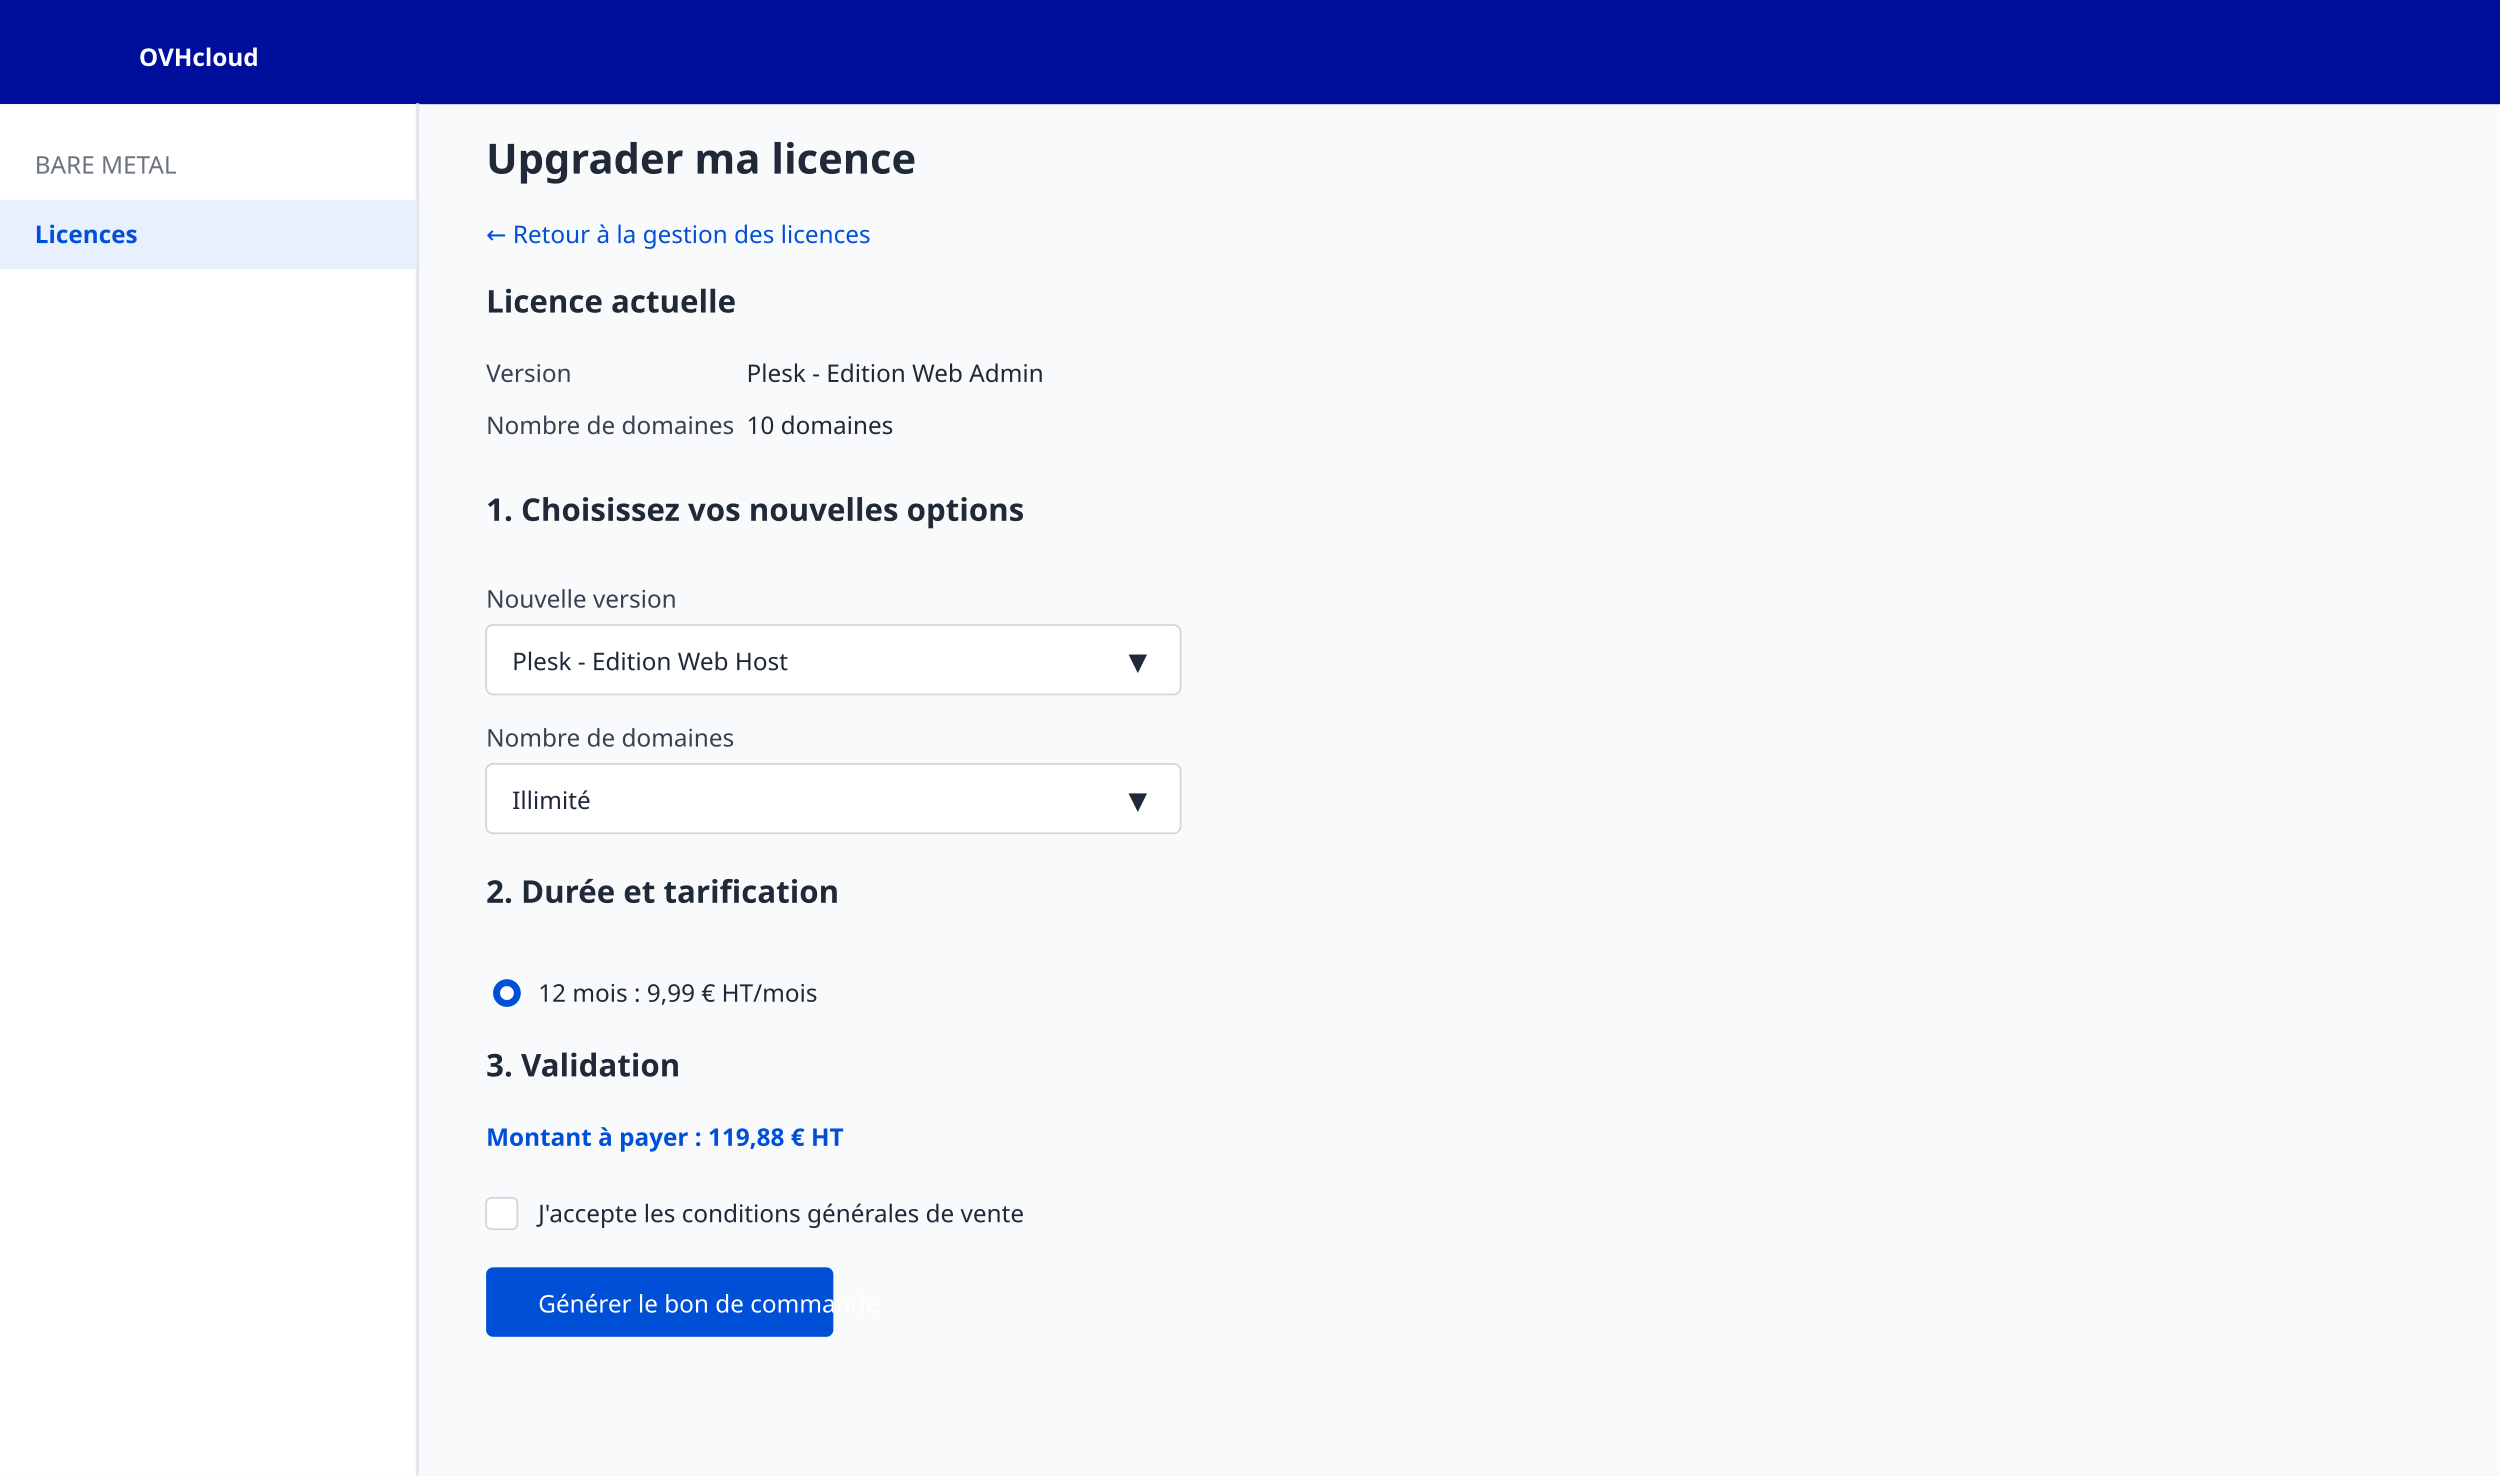
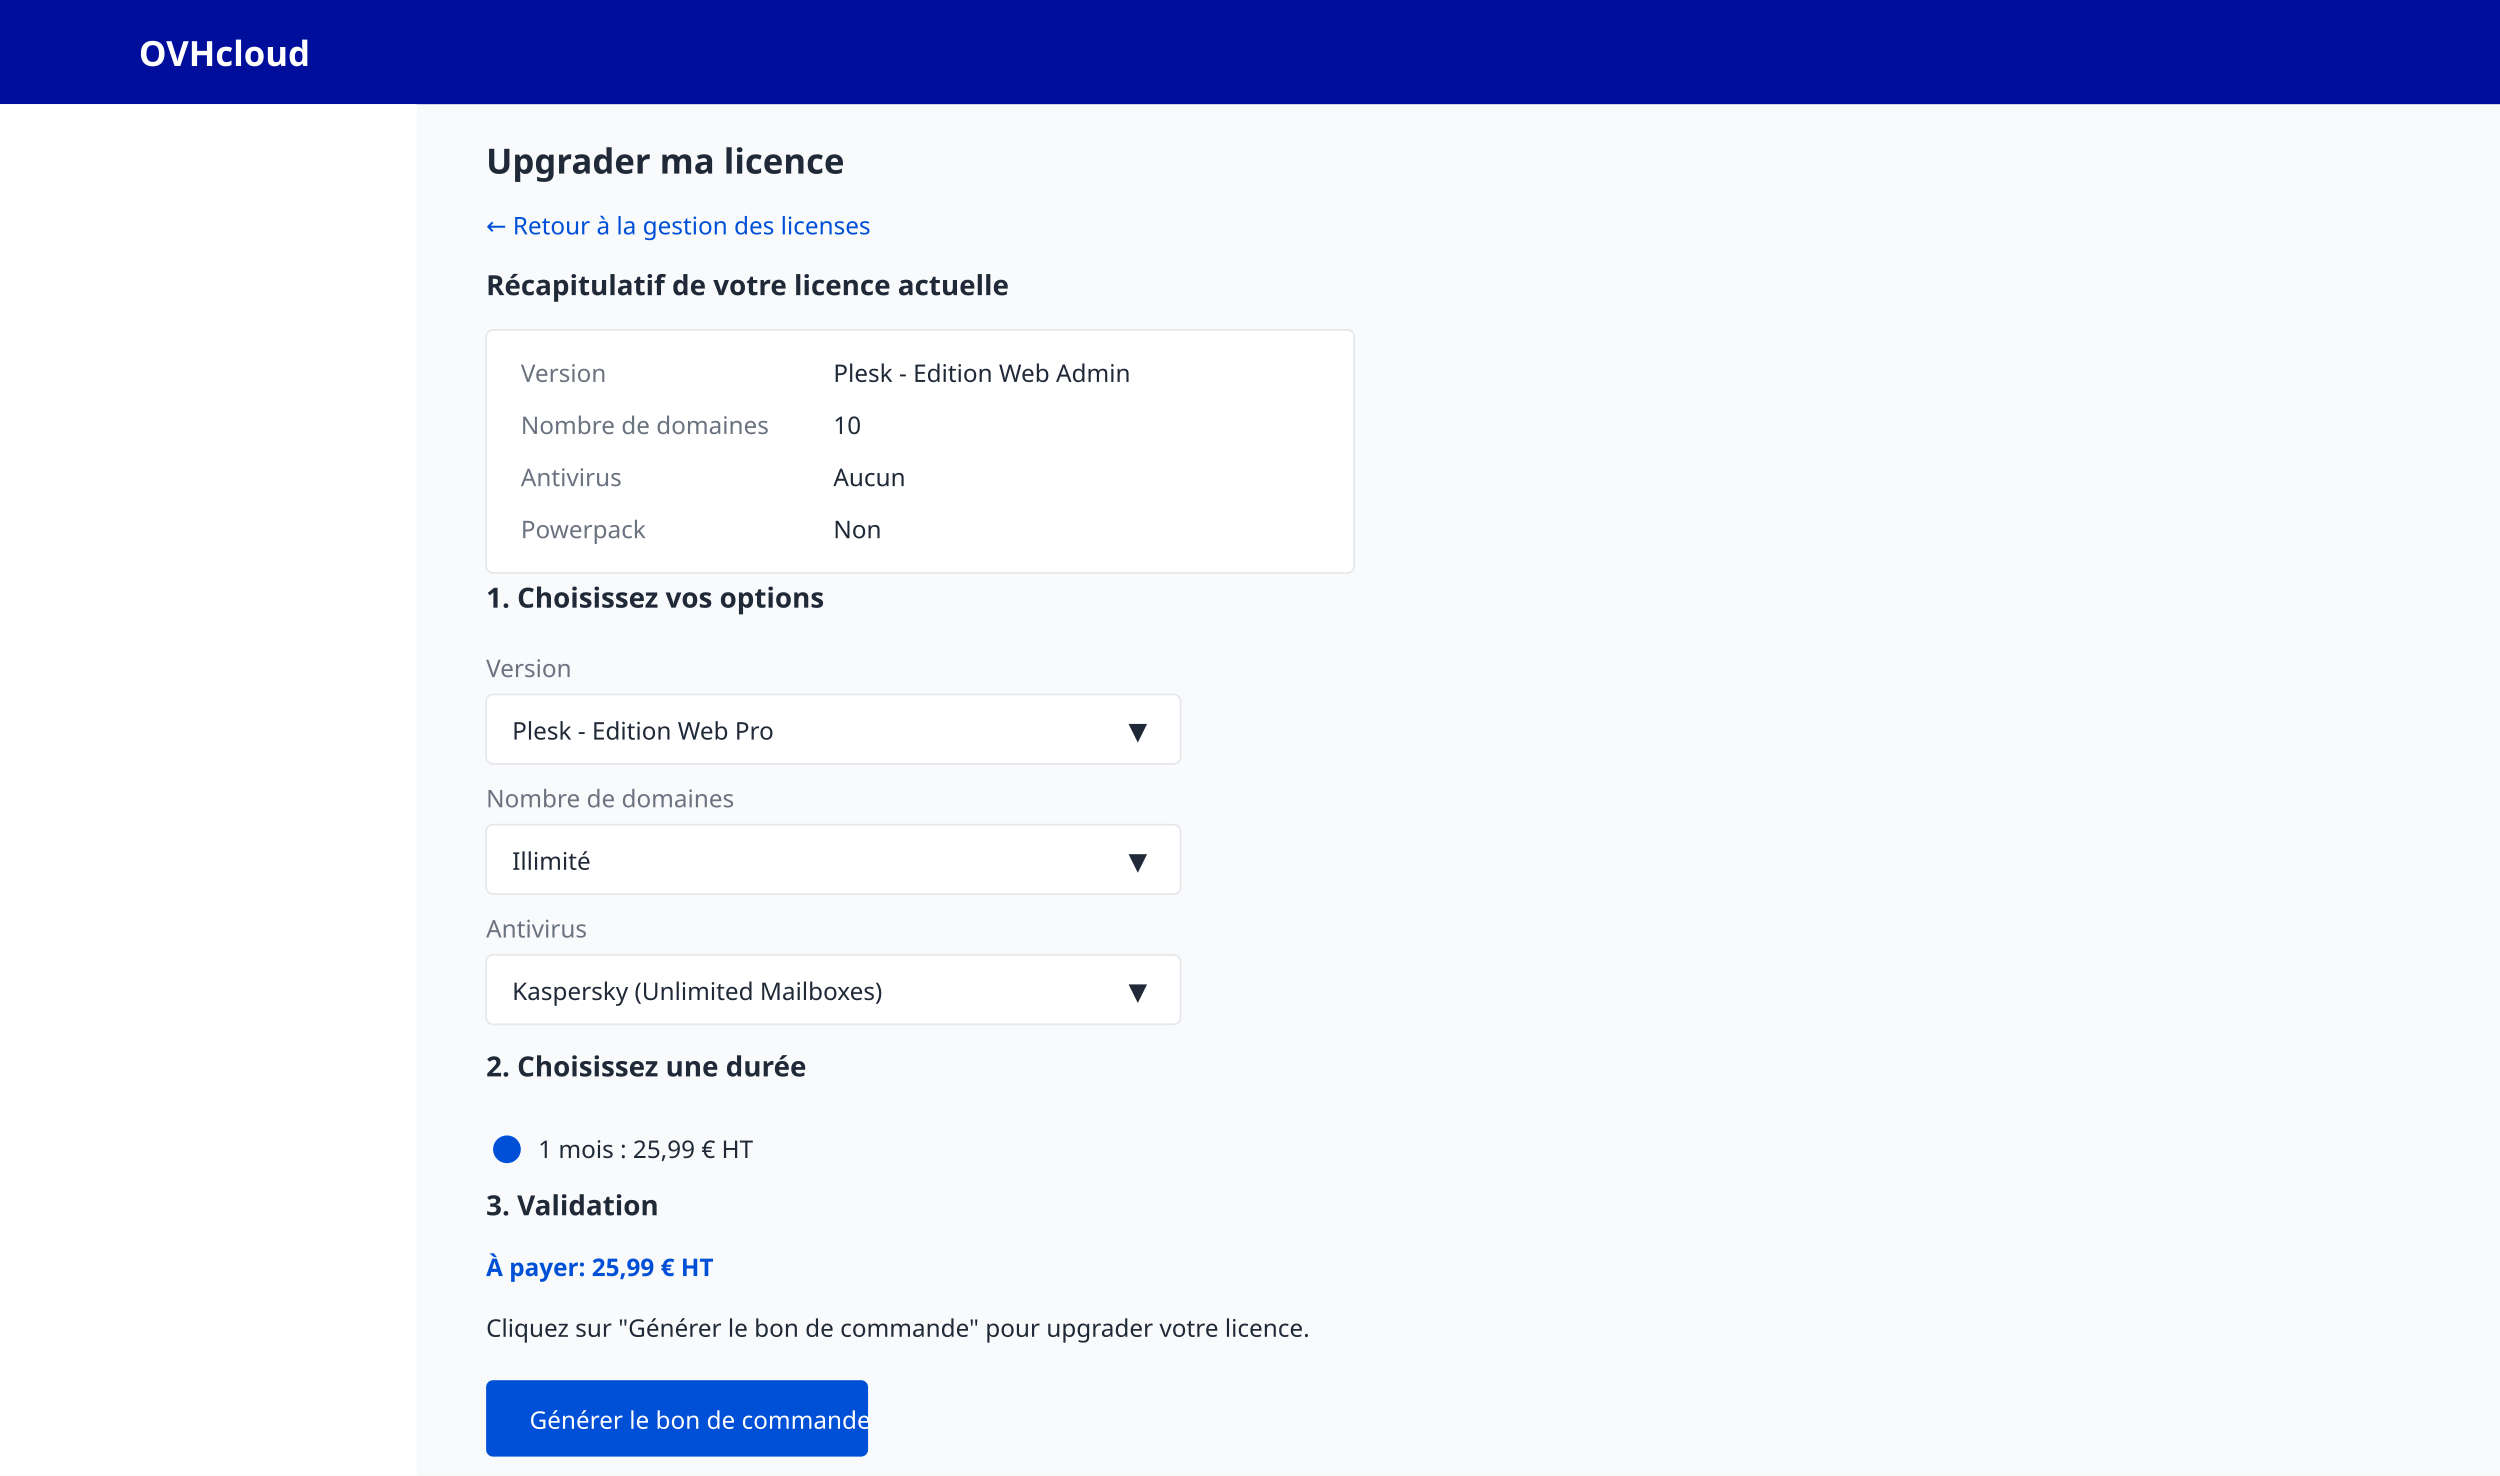
<svg xmlns="http://www.w3.org/2000/svg" viewBox="0 0 1440 850" width="1440" height="850">
  <defs>
    <style>
      .bg-header { fill: #000E9C; }
+       .bg-white { fill: #FFFFFF; }
      .bg-muted { fill: #F9FAFB; }
-       .bg-white { fill: #FFFFFF; }
+       .text-white { font-family: 'Source Sans Pro', sans-serif; fill: #FFFFFF; }
      .text-body { font-family: 'Source Sans Pro', sans-serif; font-size: 14px; fill: #1F2937; }
-       .text-title { font-family: 'Source Sans Pro', sans-serif; font-size: 24px; font-weight: 600; fill: #1F2937; }
-       .text-step { font-family: 'Source Sans Pro', sans-serif; font-size: 18px; font-weight: 600; fill: #1F2937; }
-       .text-label { font-family: 'Source Sans Pro', sans-serif; font-size: 14px; font-weight: 500; fill: #374151; }
      .text-muted { font-family: 'Source Sans Pro', sans-serif; font-size: 14px; fill: #6B7280; }
-       .text-white { font-family: 'Source Sans Pro', sans-serif; font-size: 14px; fill: #FFFFFF; }
-       .text-link { font-family: 'Source Sans Pro', sans-serif; font-size: 14px; fill: #0050D7; }
-       .text-primary { font-family: 'Source Sans Pro', sans-serif; font-size: 14px; font-weight: 600; fill: #0050D7; }
+       .text-primary { font-family: 'Source Sans Pro', sans-serif; font-size: 14px; fill: #0050D7; }
+       .text-title { font-family: 'Source Sans Pro', sans-serif; font-size: 20px; font-weight: 600; fill: #1F2937; }
+       .text-step { font-family: 'Source Sans Pro', sans-serif; font-size: 16px; font-weight: 600; fill: #1F2937; }
+       .text-label { font-family: 'Source Sans Pro', sans-serif; font-size: 14px; font-weight: 500; fill: #6B7280; }
      .border { stroke: #E5E7EB; stroke-width: 1; fill: none; }
-       .select { fill: #FFFFFF; stroke: #D1D5DB; }
+       .input { fill: #FFFFFF; stroke: #E5E7EB; }
      .btn-primary { fill: #0050D7; }
      .btn-text { font-family: 'Source Sans Pro', sans-serif; font-size: 14px; fill: #FFFFFF; }
-       .checkbox { fill: #FFFFFF; stroke: #D1D5DB; }
+       .card { fill: #FFFFFF; stroke: #E5E7EB; }
    </style>
  </defs>
  <rect width="1440" height="850" class="bg-muted" />
  <rect width="1440" height="60" class="bg-header" />
-   <text x="80" y="38" class="text-white" font-size="18" font-weight="bold">OVHcloud</text>
+   <text x="80" y="38" class="text-white" font-size="20" font-weight="bold">OVHcloud</text>
  <rect x="0" y="60" width="240" height="790" class="bg-white" />
-   <rect x="240" y="60" width="1" height="790" class="border" />
-   <text x="20" y="100" class="text-muted" font-size="12">BARE METAL</text>
-   <rect x="0" y="115" width="240" height="40" fill="#E8F0FE" />
-   <text x="20" y="140" class="text-link" font-weight="600">Licences</text>
  <g transform="translate(280, 100)">
    <text x="0" y="0" class="text-title">Upgrader ma licence</text>
-     <text x="0" y="40" class="text-link">← Retour à la gestion des licences</text>
-     <g transform="translate(0, 80)">
-       <text x="0" y="0" class="text-step">Licence actuelle</text>
+     <text x="0" y="35" class="text-primary" font-size="14">← Retour à la gestion des licenses</text>
+     <g transform="translate(0, 70)">
+       <text x="0" y="0" class="text-step">Récapitulatif de votre licence actuelle</text>
+       <rect x="0" y="20" width="500" height="140" rx="4" class="card" />
+       <text x="20" y="50" class="text-label">Version</text>
+       <text x="200" y="50" class="text-body">Plesk - Edition Web Admin</text>
+       <text x="20" y="80" class="text-label">Nombre de domaines</text>
+       <text x="200" y="80" class="text-body">10</text>
+       <text x="20" y="110" class="text-label">Antivirus</text>
+       <text x="200" y="110" class="text-body">Aucun</text>
+       <text x="20" y="140" class="text-label">Powerpack</text>
+       <text x="200" y="140" class="text-body">Non</text>
+     </g>
+     <g transform="translate(0, 250)">
+       <text x="0" y="0" class="text-step">1. Choisissez vos options</text>
      <text x="0" y="40" class="text-label">Version</text>
-       <text x="150" y="40" class="text-body">Plesk - Edition Web Admin</text>
-       <text x="0" y="70" class="text-label">Nombre de domaines</text>
-       <text x="150" y="70" class="text-body">10 domaines</text>
+       <rect x="0" y="50" width="400" height="40" rx="4" class="input" />
+       <text x="15" y="76" class="text-body">Plesk - Edition Web Pro</text>
+       <text x="370" y="76" class="text-body">▼</text>
+       <text x="0" y="115" class="text-label">Nombre de domaines</text>
+       <rect x="0" y="125" width="400" height="40" rx="4" class="input" />
+       <text x="15" y="151" class="text-body">Illimité</text>
+       <text x="370" y="151" class="text-body">▼</text>
+       <text x="0" y="190" class="text-label">Antivirus</text>
+       <rect x="0" y="200" width="400" height="40" rx="4" class="input" />
+       <text x="15" y="226" class="text-body">Kaspersky (Unlimited Mailboxes)</text>
+       <text x="370" y="226" class="text-body">▼</text>
    </g>
-     <g transform="translate(0, 200)">
-       <text x="0" y="0" class="text-step">1. Choisissez vos nouvelles options</text>
-       <text x="0" y="50" class="text-label">Nouvelle version</text>
-       <rect x="0" y="60" width="400" height="40" rx="4" class="select" />
-       <text x="15" y="86" class="text-body">Plesk - Edition Web Host</text>
-       <text x="370" y="86" class="text-body">▼</text>
-       <text x="0" y="130" class="text-label">Nombre de domaines</text>
-       <rect x="0" y="140" width="400" height="40" rx="4" class="select" />
-       <text x="15" y="166" class="text-body">Illimité</text>
-       <text x="370" y="166" class="text-body">▼</text>
-     </g>
-     <g transform="translate(0, 420)">
-       <text x="0" y="0" class="text-step">2. Durée et tarification</text>
-       <g transform="translate(0, 40)">
+     <g transform="translate(0, 520)">
+       <text x="0" y="0" class="text-step">2. Choisissez une durée</text>
+       <g transform="translate(0, 30)">
        <circle cx="12" cy="12" r="8" fill="#0050D7" />
-         <circle cx="12" cy="12" r="4" fill="#FFFFFF" />
-         <text x="30" y="17" class="text-body">12 mois : 9,99 € HT/mois</text>
+         <text x="30" y="17" class="text-body">1 mois : 25,99 € HT</text>
      </g>
    </g>
-     <g transform="translate(0, 520)">
+     <g transform="translate(0, 600)">
      <text x="0" y="0" class="text-step">3. Validation</text>
-       <text x="0" y="40" class="text-primary">Montant à payer : 119,88 € HT</text>
-       <g transform="translate(0, 70)">
-         <rect x="0" y="0" width="18" height="18" rx="3" class="checkbox" />
-         <text x="30" y="14" class="text-body">J'accepte les conditions générales de vente</text>
-       </g>
-       <rect x="0" y="110" width="200" height="40" rx="4" class="btn-primary" />
-       <text x="30" y="136" class="btn-text">Générer le bon de commande</text>
+       <text x="0" y="35" class="text-primary" font-weight="600">À payer: 25,99 € HT</text>
+       <text x="0" y="70" class="text-body">Cliquez sur "Générer le bon de commande" pour upgrader votre licence.</text>
+       <rect x="0" y="95" width="220" height="44" rx="4" class="btn-primary" />
+       <text x="25" y="123" class="btn-text">Générer le bon de commande</text>
    </g>
  </g>
</svg>
